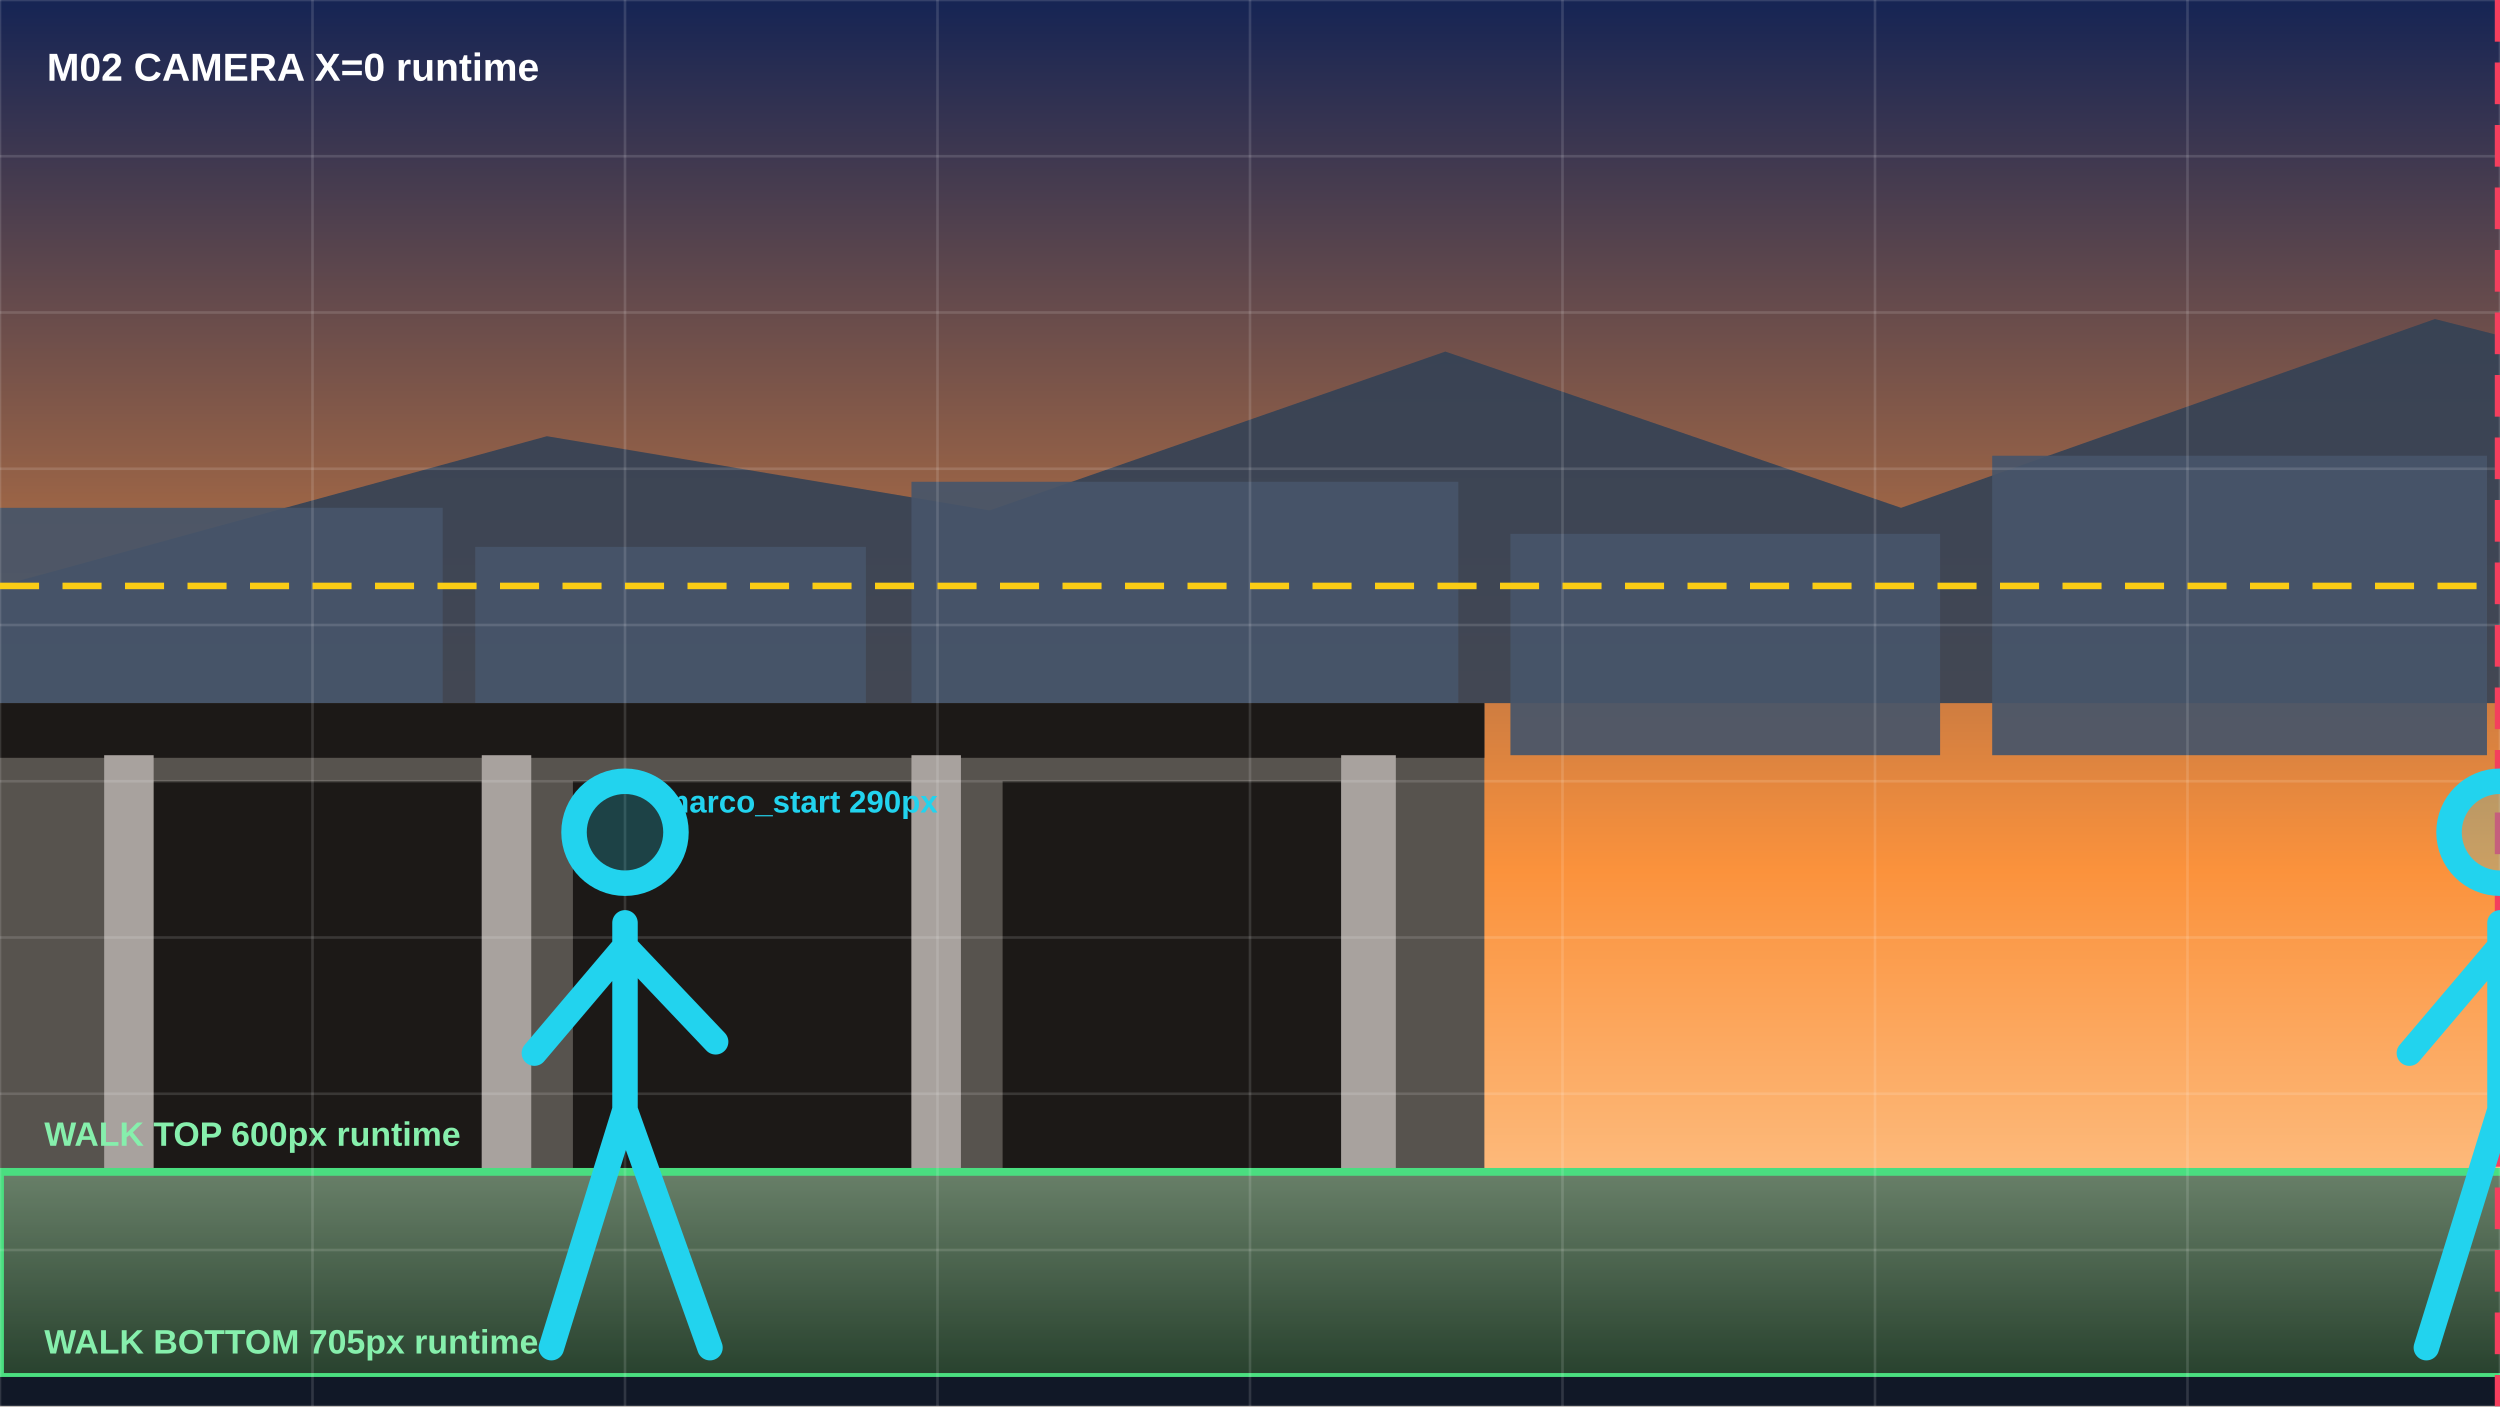
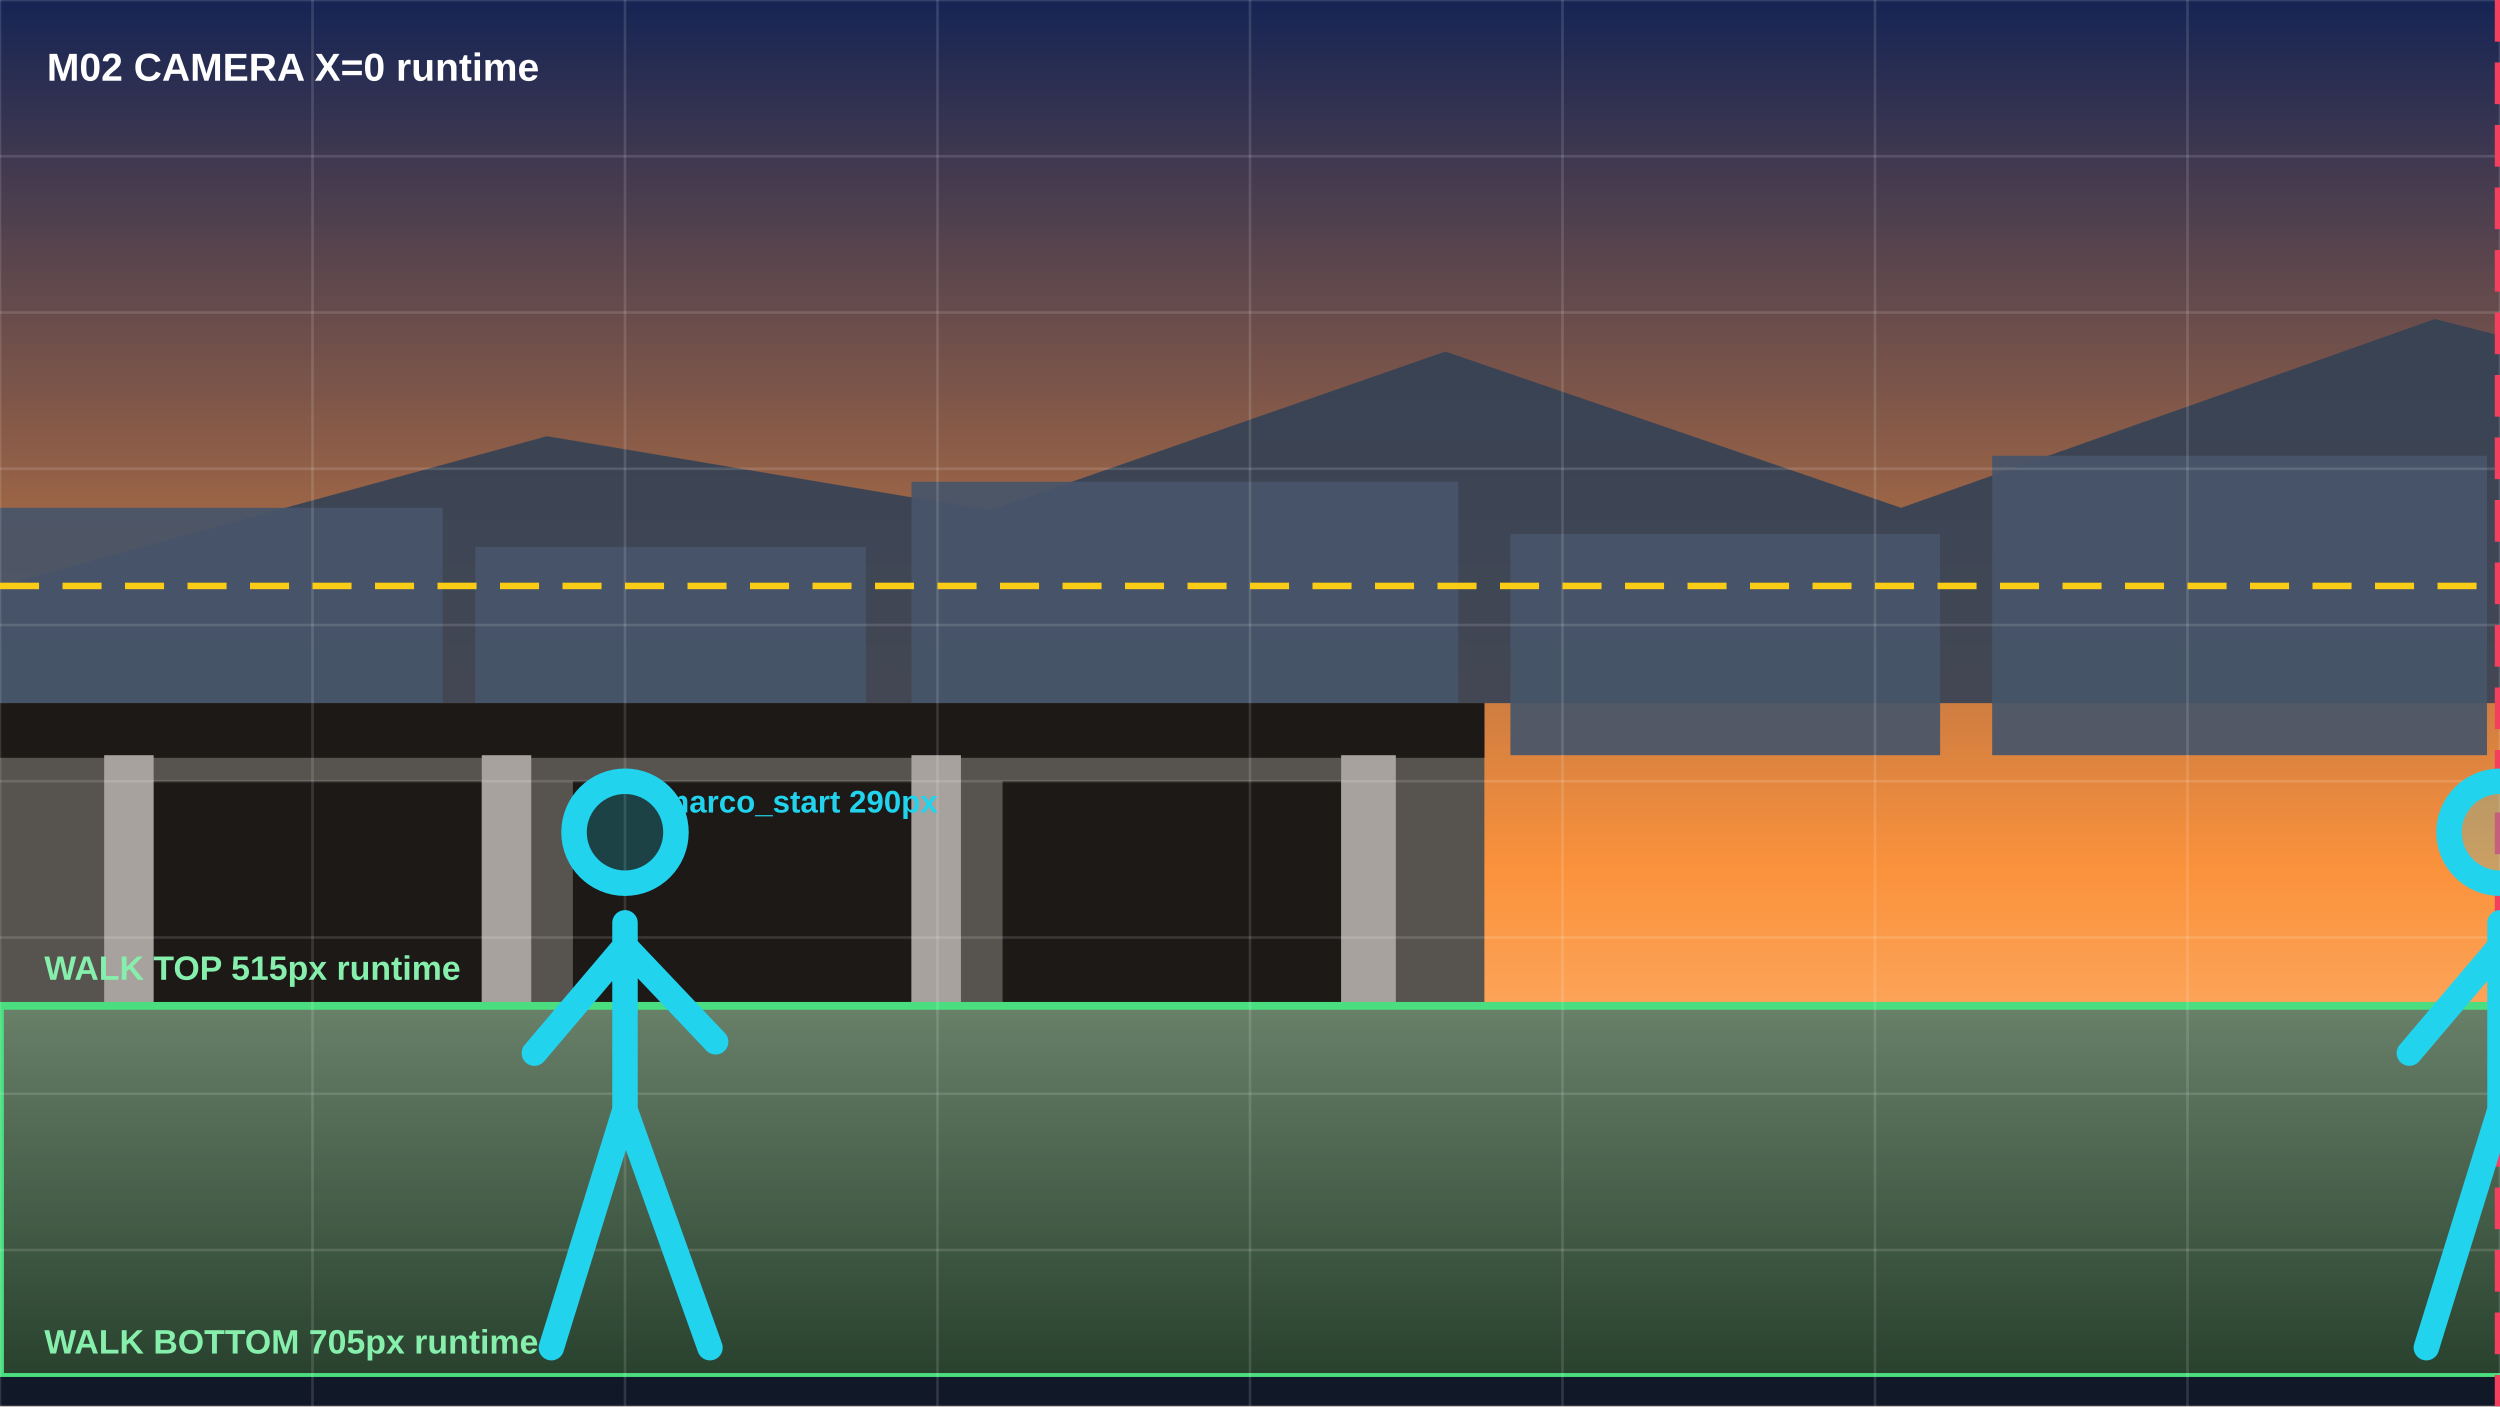
<svg xmlns="http://www.w3.org/2000/svg" width="1280" height="720" viewBox="0 0 1920 1080" role="img" aria-label="M02 deterministic greybox">
  <defs>
    <linearGradient id="sky" x1="0" y1="0" x2="0" y2="1">
      <stop offset="0" stop-color="#172554" />
      <stop offset="0.62" stop-color="#fb923c" />
      <stop offset="1" stop-color="#fed7aa" />
    </linearGradient>
    <linearGradient id="ground" x1="0" y1="0" x2="0" y2="1">
      <stop offset="0" stop-color="#78716c" />
      <stop offset="1" stop-color="#292524" />
    </linearGradient>
  </defs>
  <rect width="3840" height="1080" fill="url(#sky)" />
  <path d="M0 450 L420 335 L760 392 L1110 270 L1460 390 L1870 245 L2320 360 L2740 230 L3210 350 L3550 275 L3840 365 L3840 540 L0 540Z" fill="#334155" opacity="0.9" />
  <g fill="#475569" opacity="0.92">
    <rect x="0" y="390" width="340" height="190" />
    <rect x="365" y="420" width="300" height="160" />
    <rect x="700" y="370" width="420" height="210" />
    <rect x="1160" y="410" width="330" height="170" />
    <rect x="1530" y="350" width="380" height="230" />
    <rect x="1950" y="400" width="320" height="180" />
    <rect x="2310" y="365" width="410" height="215" />
    <rect x="2760" y="410" width="300" height="170" />
    <rect x="3100" y="345" width="390" height="235" />
    <rect x="3530" y="395" width="310" height="185" />
  </g>
  <g opacity="1">
-     <rect x="0" y="540" width="1140" height="360" fill="#57534e" />
+     <rect x="0" y="540" width="1140" height="232.5" fill="#57534e" />
    <rect x="0" y="540" width="1140" height="42" fill="#1c1917" />
    <g fill="#1c1917">
-       <rect x="110" y="600" width="260" height="300" />
-       <rect x="440" y="600" width="260" height="300" />
-       <rect x="770" y="600" width="260" height="300" />
+       <rect x="110" y="600" width="260" height="172.5" />
+       <rect x="440" y="600" width="260" height="172.5" />
+       <rect x="770" y="600" width="260" height="172.5" />
    </g>
    <g fill="#a8a29e">
-       <rect x="80" y="580" width="38" height="320" />
-       <rect x="370" y="580" width="38" height="320" />
-       <rect x="700" y="580" width="38" height="320" />
-       <rect x="1030" y="580" width="42" height="320" />
+       <rect x="80" y="580" width="38" height="192.5" />
+       <rect x="370" y="580" width="38" height="192.5" />
+       <rect x="700" y="580" width="38" height="192.5" />
+       <rect x="1030" y="580" width="42" height="192.5" />
    </g>
-     <rect x="2130" y="510" width="1710" height="390" fill="#57534e" />
+     <rect x="2130" y="510" width="1710" height="262.5" fill="#57534e" />
    <rect x="2130" y="510" width="1710" height="42" fill="#1c1917" />
    <g fill="#1c1917">
-       <rect x="2240" y="610" width="350" height="290" />
-       <rect x="2680" y="610" width="350" height="290" />
-       <rect x="3120" y="610" width="350" height="290" />
-       <rect x="3560" y="610" width="230" height="290" />
+       <rect x="2240" y="610" width="350" height="162.5" />
+       <rect x="2680" y="610" width="350" height="162.5" />
+       <rect x="3120" y="610" width="350" height="162.5" />
+       <rect x="3560" y="610" width="230" height="162.5" />
    </g>
    <g fill="#a8a29e">
-       <rect x="2180" y="570" width="44" height="330" />
-       <rect x="2600" y="570" width="44" height="330" />
-       <rect x="3040" y="570" width="44" height="330" />
-       <rect x="3480" y="570" width="44" height="330" />
-       <rect x="3790" y="570" width="44" height="330" />
+       <rect x="2180" y="570" width="44" height="202.5" />
+       <rect x="2600" y="570" width="44" height="202.5" />
+       <rect x="3040" y="570" width="44" height="202.5" />
+       <rect x="3480" y="570" width="44" height="202.5" />
+       <rect x="3790" y="570" width="44" height="202.5" />
    </g>
  </g>
-   <rect x="0" y="900" width="3840" height="157.5" fill="url(#ground)" />
-   <rect x="0" y="900" width="3840" height="157.5" fill="#22c55e" fill-opacity="0.18" stroke="#4ade80" stroke-width="6" />
+   <rect x="0" y="772.5" width="3840" height="285" fill="url(#ground)" />
+   <rect x="0" y="772.5" width="3840" height="285" fill="#22c55e" fill-opacity="0.18" stroke="#4ade80" stroke-width="6" />
  <rect x="0" y="1057.5" width="3840" height="22.5" fill="#111827" />
  <g stroke="#ffffff" stroke-opacity="0.13" stroke-width="2">
    <line x1="0" y1="0" x2="0" y2="1080" />
    <line x1="240" y1="0" x2="240" y2="1080" />
    <line x1="480" y1="0" x2="480" y2="1080" />
    <line x1="720" y1="0" x2="720" y2="1080" />
    <line x1="960" y1="0" x2="960" y2="1080" />
    <line x1="1200" y1="0" x2="1200" y2="1080" />
    <line x1="1440" y1="0" x2="1440" y2="1080" />
    <line x1="1680" y1="0" x2="1680" y2="1080" />
    <line x1="1920" y1="0" x2="1920" y2="1080" />
    <line x1="2160" y1="0" x2="2160" y2="1080" />
    <line x1="2400" y1="0" x2="2400" y2="1080" />
    <line x1="2640" y1="0" x2="2640" y2="1080" />
    <line x1="2880" y1="0" x2="2880" y2="1080" />
    <line x1="3120" y1="0" x2="3120" y2="1080" />
    <line x1="3360" y1="0" x2="3360" y2="1080" />
    <line x1="3600" y1="0" x2="3600" y2="1080" />
    <line x1="3840" y1="0" x2="3840" y2="1080" />
    <line x1="0" y1="0" x2="3840" y2="0" />
    <line x1="0" y1="120" x2="3840" y2="120" />
    <line x1="0" y1="240" x2="3840" y2="240" />
    <line x1="0" y1="360" x2="3840" y2="360" />
    <line x1="0" y1="480" x2="3840" y2="480" />
    <line x1="0" y1="600" x2="3840" y2="600" />
    <line x1="0" y1="720" x2="3840" y2="720" />
    <line x1="0" y1="840" x2="3840" y2="840" />
    <line x1="0" y1="960" x2="3840" y2="960" />
    <line x1="0" y1="1080" x2="3840" y2="1080" />
  </g>
  <line x1="0" y1="450" x2="3840" y2="450" stroke="#facc15" stroke-width="5" stroke-dasharray="30 18" />
  <line x1="1920" y1="0" x2="1920" y2="1080" stroke="#f43f5e" stroke-width="8" stroke-dasharray="32 16" />
-   <text x="34" y="880" fill="#86efac" font-family="Arial,sans-serif" font-size="26" font-weight="700">WALK TOP 600px runtime</text>
+   <text x="34" y="752.5" fill="#86efac" font-family="Arial,sans-serif" font-size="26" font-weight="700">WALK TOP 515px runtime</text>
  <text x="34" y="1039.5" fill="#86efac" font-family="Arial,sans-serif" font-size="26" font-weight="700">WALK BOTTOM 705px runtime</text>
  <text x="1948" y="104" fill="#fb7185" font-family="Arial,sans-serif" font-size="28" font-weight="700">SCREEN 2 / camera max</text>
  <g aria-label="marco_start" fill="none" stroke="#22d3ee" stroke-width="19.575" stroke-linecap="round" stroke-linejoin="round">
    <circle cx="480" cy="639.15" r="39.15" fill="#22d3ee" fill-opacity="0.22" />
    <path d="M 480 708.75 L 480 852.3 M 480 726.75 L 410.4 808.8 M 480 726.75 L 549.6 800.1 M 480 852.3 L 423.45 1035 M 480 852.3 L 545.25 1035" />
  </g>
  <text x="508" y="624" fill="#22d3ee" font-family="Arial,sans-serif" font-size="24" font-weight="700">marco_start 290px</text>
  <g aria-label="marco_mid" fill="none" stroke="#22d3ee" stroke-width="19.575" stroke-linecap="round" stroke-linejoin="round">
    <circle cx="1920" cy="639.15" r="39.15" fill="#22d3ee" fill-opacity="0.22" />
    <path d="M 1920 708.75 L 1920 852.3 M 1920 726.75 L 1850.4 808.8 M 1920 726.75 L 1989.6 800.1 M 1920 852.3 L 1863.45 1035 M 1920 852.3 L 1985.25 1035" />
  </g>
  <text x="1948" y="624" fill="#22d3ee" font-family="Arial,sans-serif" font-size="24" font-weight="700">marco_mid 290px</text>
  <g aria-label="talebano_end" fill="none" stroke="#f97316" stroke-width="20.587" stroke-linecap="round" stroke-linejoin="round">
    <circle cx="3360" cy="618.675" r="41.175" fill="#f97316" fill-opacity="0.22" />
    <path d="M 3360 691.875 L 3360 842.85 M 3360 709.875 L 3286.8 797.1 M 3360 709.875 L 3433.2 787.95 M 3360 842.85 L 3300.525 1035 M 3360 842.85 L 3428.625 1035" />
  </g>
  <text x="3388" y="601.5" fill="#f97316" font-family="Arial,sans-serif" font-size="24" font-weight="700">talebano_end 305px</text>
  <text x="36" y="62" fill="#fff" font-family="Arial,sans-serif" font-size="30" font-weight="700">M02 CAMERA X=0 runtime</text>
</svg>
